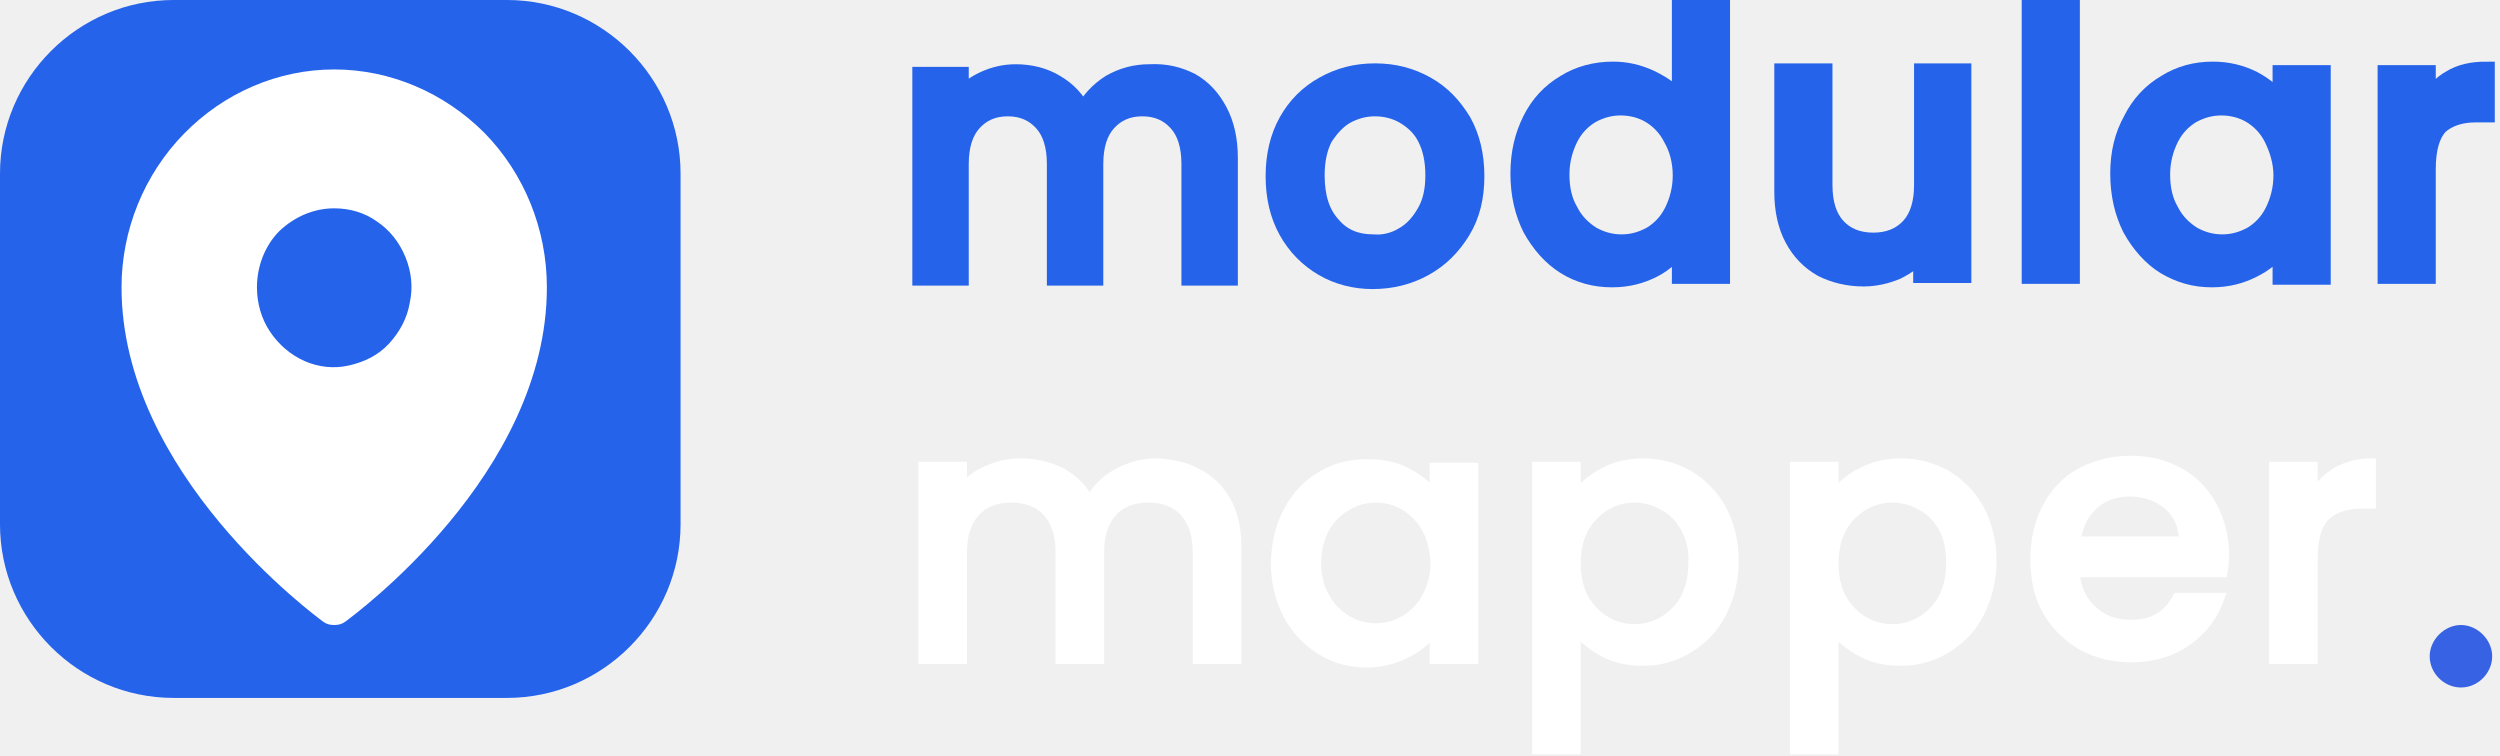
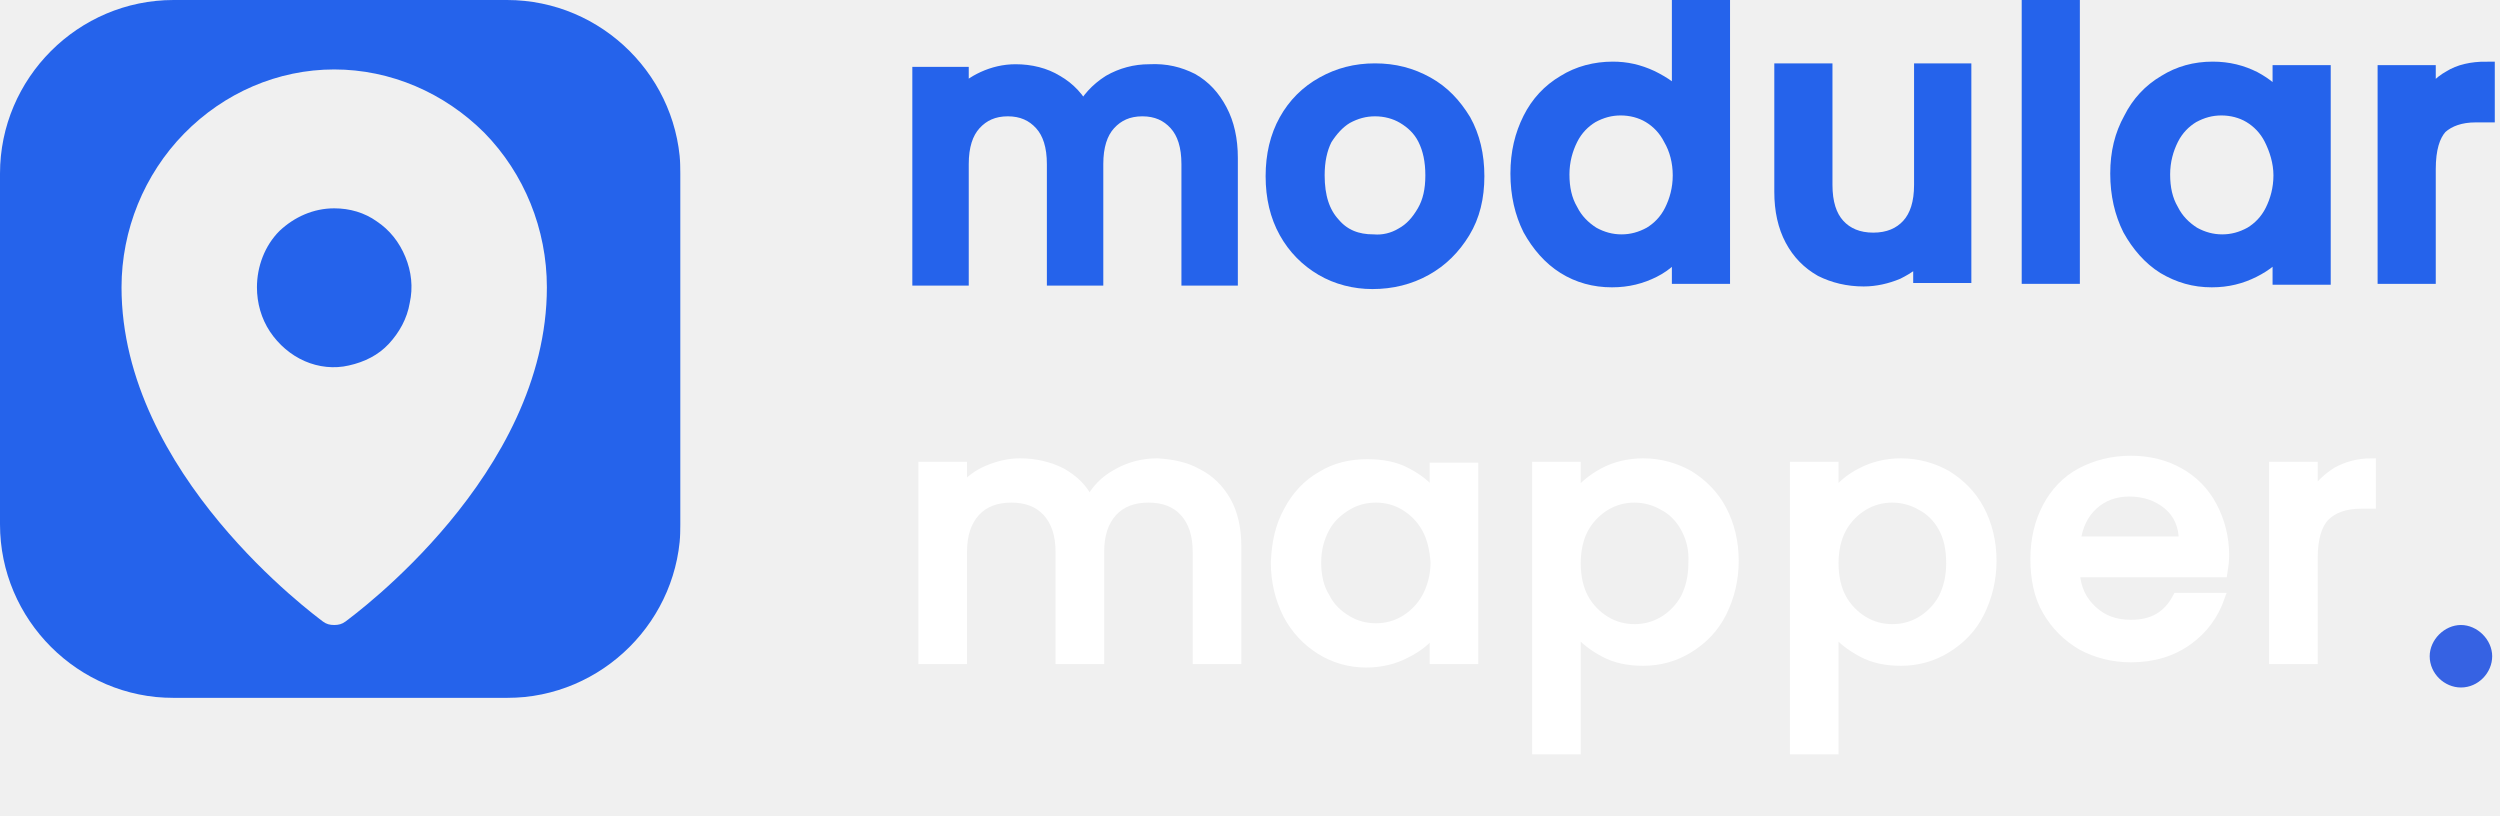
- <svg xmlns="http://www.w3.org/2000/svg" version="1.1" id="Layer_1" x="0px" y="0px" width="288px" height="87px" viewBox="24 22 288 87" style="enable-background:new 24 22 288 87;" xml:space="preserve">
+ <svg xmlns="http://www.w3.org/2000/svg" version="1.1" id="Layer_1" x="0px" y="0px" width="288px" height="94px" viewBox="24 22 288 94" style="enable-background:new 24 22 288 94;" xml:space="preserve">
  <style type="text/css">
	.st0{fill:#3662E3;}
	.st1{fill:#2563EB;}
	.st2{fill:#FFFFFF;}
	.st3{fill:#2563EB;stroke:#2563EB;stroke-width:2;stroke-miterlimit:10;}
	.st4{fill:#FFFFFF;stroke:#FFFFFF;stroke-miterlimit:10;}
</style>
+   <defs>
+     <mask id="pin-cutout" maskUnits="userSpaceOnUse">
+       <rect x="24" y="22" width="78.4" height="80.4" fill="#fff" />
+       <path fill="#000" d="M62.5,30c-6.5,0-12.7,2.7-17.3,7.4C40.6,42.1,38,48.5,38,55.1c0,21.5,22.3,37.8,23.2,38.5    c0.4,0.3,0.8,0.4,1.3,0.4c0.5,0,0.9-0.1,1.3-0.4C64.7,92.9,87,76.7,87,55.1c0-6.7-2.6-13.1-7.2-17.8C75.2,32.7,69,30,62.5,30z     M62.5,46c1.8,0,3.5,0.5,4.9,1.5c1.5,1,2.6,2.4,3.3,4.1c0.7,1.7,0.9,3.5,0.5,5.3c-0.3,1.8-1.2,3.4-2.4,4.7c-1.2,1.3-2.8,2.1-4.6,2.5    c-1.7,0.4-3.5,0.2-5.1-0.5c-1.6-0.7-3-1.9-4-3.4c-1-1.5-1.5-3.3-1.5-5.1c0-2.4,0.9-4.8,2.6-6.5C57.9,47,60.1,46,62.5,46z" />
+     </mask>
+   </defs>
  <path class="st0" d="M303.9,97.6c0,2,1.7,3.6,3.6,3.6c2,0,3.6-1.7,3.6-3.6s-1.7-3.6-3.6-3.6C305.6,94,303.9,95.7,303.9,97.6z" />
-   <path class="st1" d="M24,42c0-11,9-20,20-20h38.4c11,0,20,9,20,20v40.4c0,11-9,20-20,20H44c-11,0-20-9-20-20V42z" />
-   <path class="st2" d="M62.5,30c-6.5,0-12.7,2.7-17.3,7.4C40.6,42.1,38,48.5,38,55.1c0,21.5,22.3,37.8,23.2,38.5  c0.4,0.3,0.8,0.4,1.3,0.4c0.5,0,0.9-0.1,1.3-0.4C64.7,92.9,87,76.7,87,55.1c0-6.7-2.6-13.1-7.2-17.8C75.2,32.7,69,30,62.5,30z   M62.5,46c1.8,0,3.5,0.5,4.9,1.5c1.5,1,2.6,2.4,3.3,4.1c0.7,1.7,0.9,3.5,0.5,5.3c-0.3,1.8-1.2,3.4-2.4,4.7c-1.2,1.3-2.8,2.1-4.6,2.5  c-1.7,0.4-3.5,0.2-5.1-0.5c-1.6-0.7-3-1.9-4-3.4c-1-1.5-1.5-3.3-1.5-5.1c0-2.4,0.9-4.8,2.6-6.5C57.9,47,60.1,46,62.5,46z" />
+   <path class="st1" mask="url(#pin-cutout)" d="M24,42c0-11,9-20,20-20h38.4c11,0,20,9,20,20v40.4c0,11-9,20-20,20H44c-11,0-20-9-20-20V42z" />
  <g>
    <path class="st3" d="M161.2,31.4c1.4,0.8,2.4,1.9,3.2,3.4c0.8,1.5,1.2,3.3,1.2,5.4v13.7h-4.5v-13c0-2.1-0.5-3.7-1.5-4.8   c-1-1.1-2.3-1.7-4-1.7c-1.7,0-3,0.6-4,1.7c-1,1.1-1.5,2.7-1.5,4.8v13h-4.5v-13c0-2.1-0.5-3.7-1.5-4.8c-1-1.1-2.3-1.7-4-1.7   c-1.7,0-3,0.6-4,1.7c-1,1.1-1.5,2.7-1.5,4.8v13h-4.5V30.7h4.5v2.7c0.7-1,1.7-1.7,2.8-2.2c1.1-0.5,2.3-0.8,3.6-0.8   c1.7,0,3.3,0.4,4.6,1.2c1.4,0.8,2.4,1.9,3.2,3.4c0.7-1.4,1.7-2.5,3.1-3.4c1.4-0.8,2.9-1.2,4.5-1.2   C158.3,30.3,159.8,30.7,161.2,31.4z" />
    <path class="st3" d="M176.4,52.8c-1.7-1-3.1-2.4-4.1-4.2c-1-1.8-1.5-3.9-1.5-6.3c0-2.4,0.5-4.5,1.5-6.3c1-1.8,2.4-3.2,4.2-4.2   c1.8-1,3.7-1.5,5.9-1.5c2.2,0,4.1,0.5,5.9,1.5c1.8,1,3.1,2.4,4.2,4.2c1,1.8,1.5,3.9,1.5,6.3c0,2.4-0.5,4.5-1.6,6.3   s-2.5,3.2-4.3,4.2c-1.8,1-3.8,1.5-6,1.5C180.1,54.3,178.1,53.8,176.4,52.8z M185.6,49.2c1.1-0.6,1.9-1.5,2.6-2.7   c0.7-1.2,1-2.6,1-4.3s-0.3-3.1-0.9-4.3c-0.6-1.2-1.5-2-2.5-2.6c-1-0.6-2.2-0.9-3.4-0.9c-1.2,0-2.3,0.3-3.4,0.9   c-1,0.6-1.8,1.5-2.5,2.6c-0.6,1.2-0.9,2.6-0.9,4.3c0,2.5,0.6,4.4,1.9,5.8c1.2,1.4,2.8,2,4.7,2C183.4,50.1,184.6,49.8,185.6,49.2z" />
    <path class="st3" d="M200.4,35.8c0.9-1.8,2.2-3.2,3.9-4.2c1.6-1,3.5-1.5,5.5-1.5c1.5,0,2.9,0.3,4.4,1c1.4,0.7,2.6,1.5,3.4,2.6V22.5   h4.7v31.2h-4.7v-3.5c-0.8,1.1-1.8,2.1-3.2,2.8c-1.4,0.7-2.9,1.1-4.7,1.1c-2,0-3.8-0.5-5.4-1.5c-1.6-1-2.9-2.5-3.9-4.3   c-0.9-1.8-1.4-3.9-1.4-6.3S199.5,37.6,200.4,35.8z M216.6,37.9c-0.6-1.2-1.5-2.1-2.5-2.7c-1-0.6-2.2-0.9-3.4-0.9   c-1.2,0-2.3,0.3-3.4,0.9c-1,0.6-1.9,1.5-2.5,2.7c-0.6,1.2-1,2.6-1,4.2c0,1.6,0.3,3,1,4.2c0.6,1.2,1.5,2.1,2.6,2.8   c1.1,0.6,2.2,0.9,3.4,0.9c1.2,0,2.3-0.3,3.4-0.9c1-0.6,1.9-1.5,2.5-2.7c0.6-1.2,1-2.6,1-4.2S217.3,39.1,216.6,37.9z" />
    <path class="st3" d="M250.1,30.3v23.3h-4.7v-2.7c-0.7,1-1.7,1.7-2.9,2.3c-1.2,0.5-2.5,0.8-3.8,0.8c-1.8,0-3.4-0.4-4.8-1.1   c-1.4-0.8-2.5-1.9-3.3-3.4c-0.8-1.5-1.2-3.3-1.2-5.4V30.3h4.7v13c0,2.1,0.5,3.7,1.5,4.8c1,1.1,2.4,1.7,4.2,1.7   c1.8,0,3.2-0.6,4.2-1.7c1-1.1,1.5-2.7,1.5-4.8v-13H250.1z" />
    <path class="st3" d="M262.6,22.5v31.2h-4.7V22.5H262.6z" />
    <path class="st3" d="M269.6,35.8c0.9-1.8,2.2-3.2,3.9-4.2c1.6-1,3.4-1.5,5.4-1.5c1.8,0,3.3,0.4,4.7,1.1c1.3,0.7,2.4,1.6,3.2,2.7   v-3.4h4.7v23.3h-4.7v-3.5c-0.8,1.1-1.9,2-3.3,2.7c-1.4,0.7-2.9,1.1-4.7,1.1c-2,0-3.7-0.5-5.4-1.5c-1.6-1-2.9-2.5-3.9-4.3   c-0.9-1.8-1.4-3.9-1.4-6.3S268.6,37.6,269.6,35.8z M285.8,37.9c-0.6-1.2-1.5-2.1-2.5-2.7c-1-0.6-2.2-0.9-3.4-0.9   c-1.2,0-2.3,0.3-3.4,0.9c-1,0.6-1.9,1.5-2.5,2.7c-0.6,1.2-1,2.6-1,4.2c0,1.6,0.3,3,1,4.2c0.6,1.2,1.5,2.1,2.6,2.8   c1.1,0.6,2.2,0.9,3.4,0.9c1.2,0,2.3-0.3,3.4-0.9c1-0.6,1.9-1.5,2.5-2.7c0.6-1.2,1-2.6,1-4.2S286.4,39.1,285.8,37.9z" />
    <path class="st3" d="M306.3,31.1c1.1-0.7,2.5-1,4.1-1v5h-1.2c-1.8,0-3.2,0.5-4.2,1.4c-0.9,1-1.4,2.6-1.4,5v12.2h-4.7V30.5h4.7v3.4   C304.3,32.7,305.2,31.7,306.3,31.1z" />
  </g>
  <g>
    <path class="st4" d="M162,76.5c1.4,0.7,2.5,1.8,3.3,3.2c0.8,1.4,1.2,3.2,1.2,5.2V98h-4.6V85.6c0-2-0.5-3.5-1.5-4.6   c-1-1.1-2.4-1.6-4.1-1.6c-1.7,0-3.1,0.5-4.1,1.6c-1,1.1-1.5,2.6-1.5,4.6V98h-4.6V85.6c0-2-0.5-3.5-1.5-4.6c-1-1.1-2.4-1.6-4.1-1.6   c-1.7,0-3.1,0.5-4.1,1.6c-1,1.1-1.5,2.6-1.5,4.6V98h-4.6V75.7h4.6v2.5c0.8-0.9,1.7-1.6,2.9-2.1c1.2-0.5,2.4-0.8,3.7-0.8   c1.8,0,3.4,0.4,4.8,1.1c1.4,0.8,2.5,1.8,3.2,3.3c0.7-1.3,1.7-2.4,3.2-3.2c1.4-0.8,3-1.2,4.6-1.2C159,75.4,160.6,75.7,162,76.5z" />
    <path class="st4" d="M172.4,80.8c0.9-1.7,2.2-3.1,3.8-4c1.6-1,3.4-1.4,5.3-1.4c1.8,0,3.3,0.3,4.6,1c1.3,0.7,2.4,1.5,3.1,2.6v-3.2   h4.6V98h-4.6v-3.3c-0.8,1.1-1.8,1.9-3.2,2.6c-1.3,0.7-2.9,1.1-4.6,1.1c-1.9,0-3.7-0.5-5.3-1.5c-1.6-1-2.9-2.4-3.8-4.1   c-0.9-1.8-1.4-3.8-1.4-6C171,84.5,171.4,82.6,172.4,80.8z M188.3,82.9c-0.6-1.1-1.5-2-2.5-2.6c-1-0.6-2.1-0.9-3.3-0.9   c-1.2,0-2.3,0.3-3.3,0.9c-1,0.6-1.9,1.4-2.5,2.5c-0.6,1.1-1,2.4-1,4c0,1.5,0.3,2.9,1,4c0.6,1.2,1.5,2,2.5,2.6   c1,0.6,2.1,0.9,3.3,0.9c1.2,0,2.3-0.3,3.3-0.9c1-0.6,1.9-1.5,2.5-2.6c0.6-1.1,1-2.5,1-4C189.2,85.3,188.9,84,188.3,82.9z" />
    <path class="st4" d="M208.7,76.4c1.3-0.7,2.9-1.1,4.6-1.1c1.9,0,3.7,0.5,5.3,1.4c1.6,1,2.9,2.3,3.8,4c0.9,1.7,1.4,3.7,1.4,5.9   c0,2.2-0.5,4.2-1.4,6c-0.9,1.8-2.2,3.1-3.8,4.1c-1.6,1-3.4,1.5-5.3,1.5c-1.7,0-3.2-0.3-4.5-1c-1.3-0.7-2.4-1.5-3.2-2.6v13.8h-4.6   V75.7h4.6V79C206.3,78,207.4,77.1,208.7,76.4z M218.1,82.8c-0.6-1.1-1.5-2-2.5-2.5c-1-0.6-2.2-0.9-3.3-0.9c-1.2,0-2.3,0.3-3.3,0.9   c-1,0.6-1.9,1.5-2.5,2.6c-0.6,1.1-0.9,2.5-0.9,4c0,1.5,0.3,2.9,0.9,4c0.6,1.1,1.5,2,2.5,2.6c1,0.6,2.1,0.9,3.3,0.9   c1.2,0,2.3-0.3,3.3-0.9c1-0.6,1.9-1.5,2.5-2.6c0.6-1.2,0.9-2.5,0.9-4C219.1,85.2,218.7,83.9,218.1,82.8z" />
    <path class="st4" d="M238.4,76.4c1.3-0.7,2.9-1.1,4.6-1.1c1.9,0,3.7,0.5,5.3,1.4c1.6,1,2.9,2.3,3.8,4c0.9,1.7,1.4,3.7,1.4,5.9   c0,2.2-0.5,4.2-1.4,6c-0.9,1.8-2.2,3.1-3.8,4.1c-1.6,1-3.4,1.5-5.3,1.5c-1.7,0-3.2-0.3-4.5-1c-1.3-0.7-2.4-1.5-3.2-2.6v13.8h-4.6   V75.7h4.6V79C236,78,237,77.1,238.4,76.4z M247.8,82.8c-0.6-1.1-1.5-2-2.5-2.5c-1-0.6-2.2-0.9-3.3-0.9c-1.2,0-2.3,0.3-3.3,0.9   c-1,0.6-1.9,1.5-2.5,2.6c-0.6,1.1-0.9,2.5-0.9,4c0,1.5,0.3,2.9,0.9,4c0.6,1.1,1.5,2,2.5,2.6c1,0.6,2.1,0.9,3.3,0.9   c1.2,0,2.3-0.3,3.3-0.9c1-0.6,1.9-1.5,2.5-2.6c0.6-1.2,0.9-2.5,0.9-4C248.7,85.2,248.4,83.9,247.8,82.8z" />
    <path class="st4" d="M280.1,88h-17c0.1,1.8,0.8,3.2,2,4.3c1.2,1.1,2.6,1.6,4.4,1.6c2.5,0,4.2-1,5.3-3.1h5c-0.7,2-1.9,3.7-3.7,5   c-1.8,1.3-4,2-6.6,2c-2.1,0-4-0.5-5.7-1.4c-1.7-1-3-2.3-4-4c-1-1.7-1.4-3.8-1.4-6c0-2.3,0.5-4.3,1.4-6c0.9-1.7,2.2-3.1,3.9-4   c1.7-0.9,3.6-1.4,5.8-1.4c2.1,0,4,0.5,5.6,1.4c1.6,0.9,2.9,2.2,3.8,3.9c0.9,1.7,1.4,3.6,1.4,5.7C280.3,86.6,280.2,87.4,280.1,88z    M275.5,84.3c0-1.7-0.6-3.1-1.8-4.1c-1.2-1-2.7-1.5-4.4-1.5c-1.6,0-3,0.5-4.1,1.5s-1.8,2.4-2,4.1H275.5z" />
    <path class="st4" d="M293.2,76.3c1.1-0.6,2.4-1,4-1v4.8H296c-1.8,0-3.2,0.5-4.1,1.4c-0.9,0.9-1.4,2.5-1.4,4.8V98h-4.6V75.7h4.6V79   C291.2,77.8,292.1,77,293.2,76.3z" />
  </g>
</svg>
